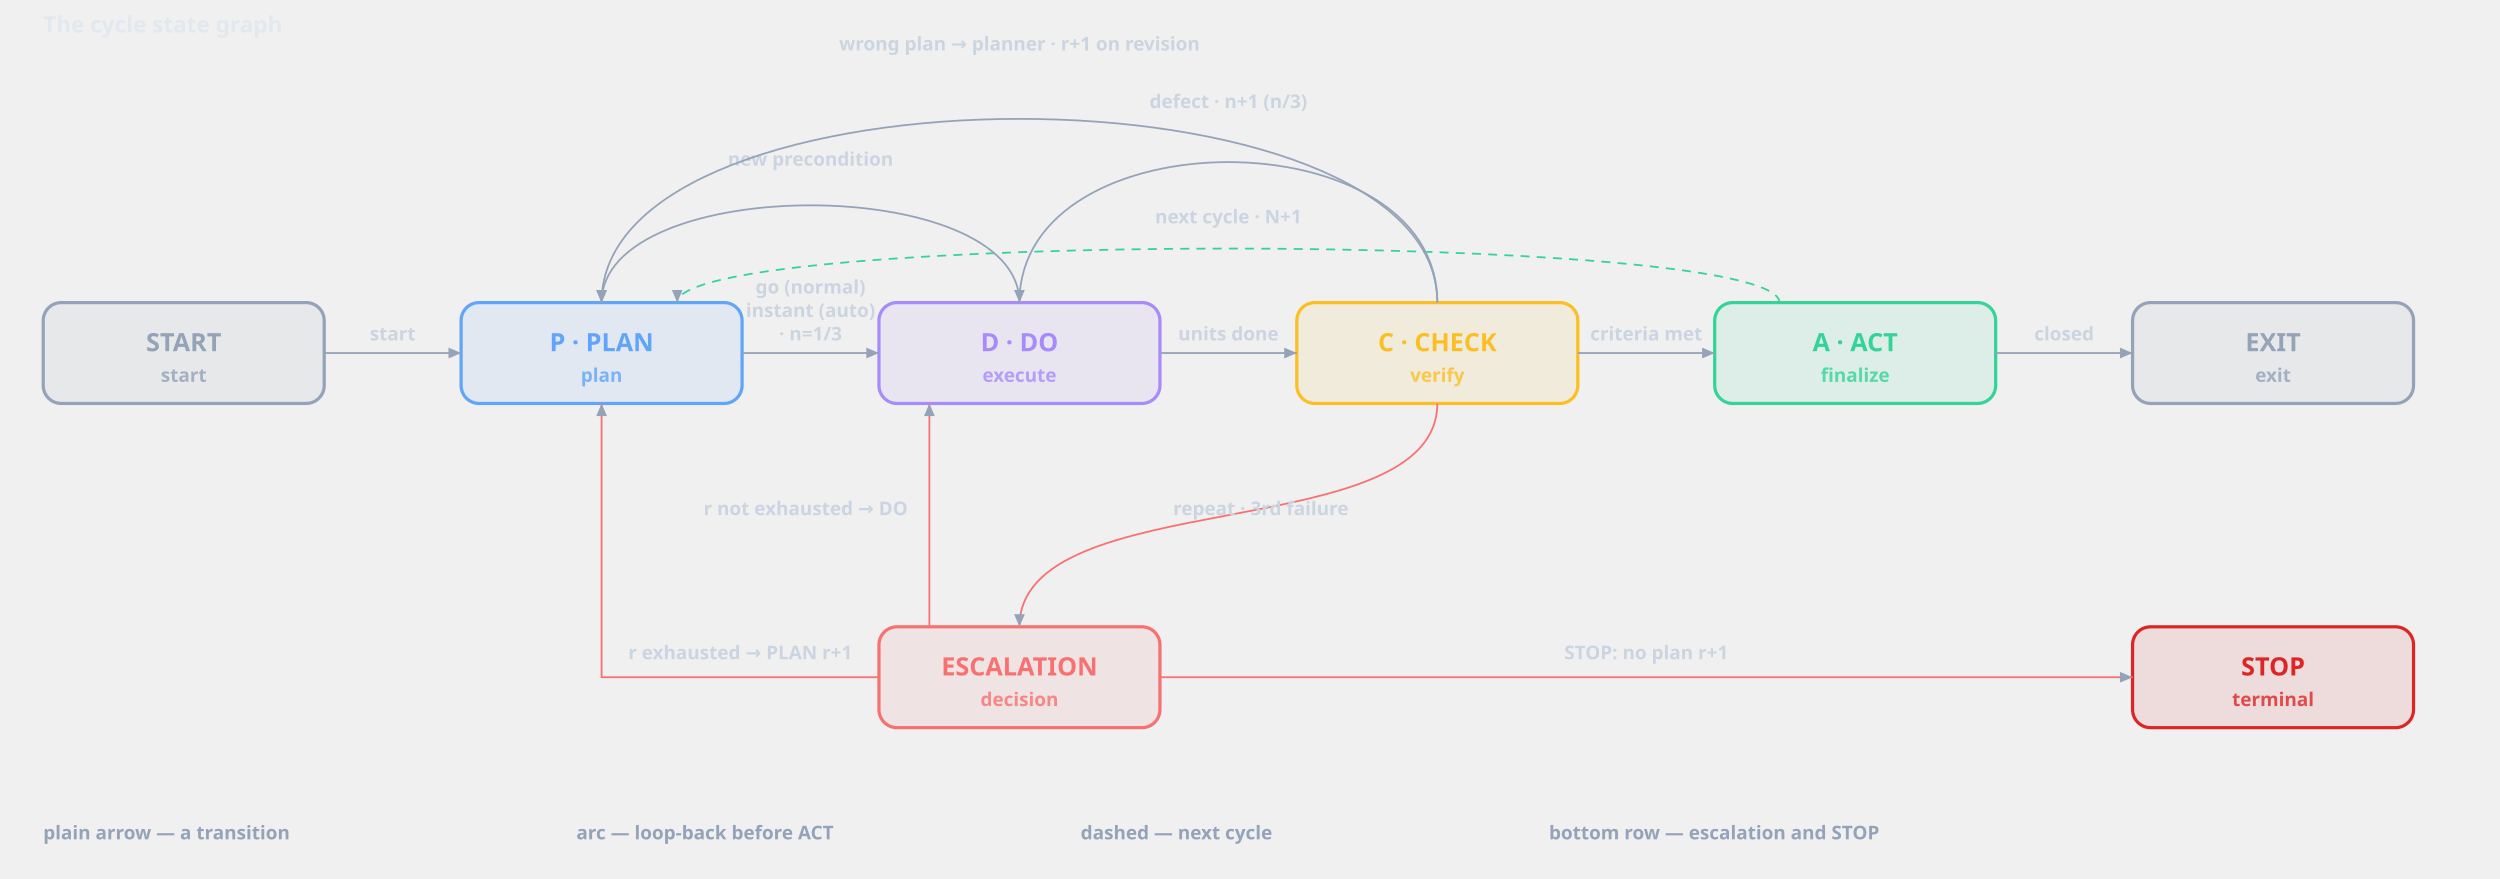
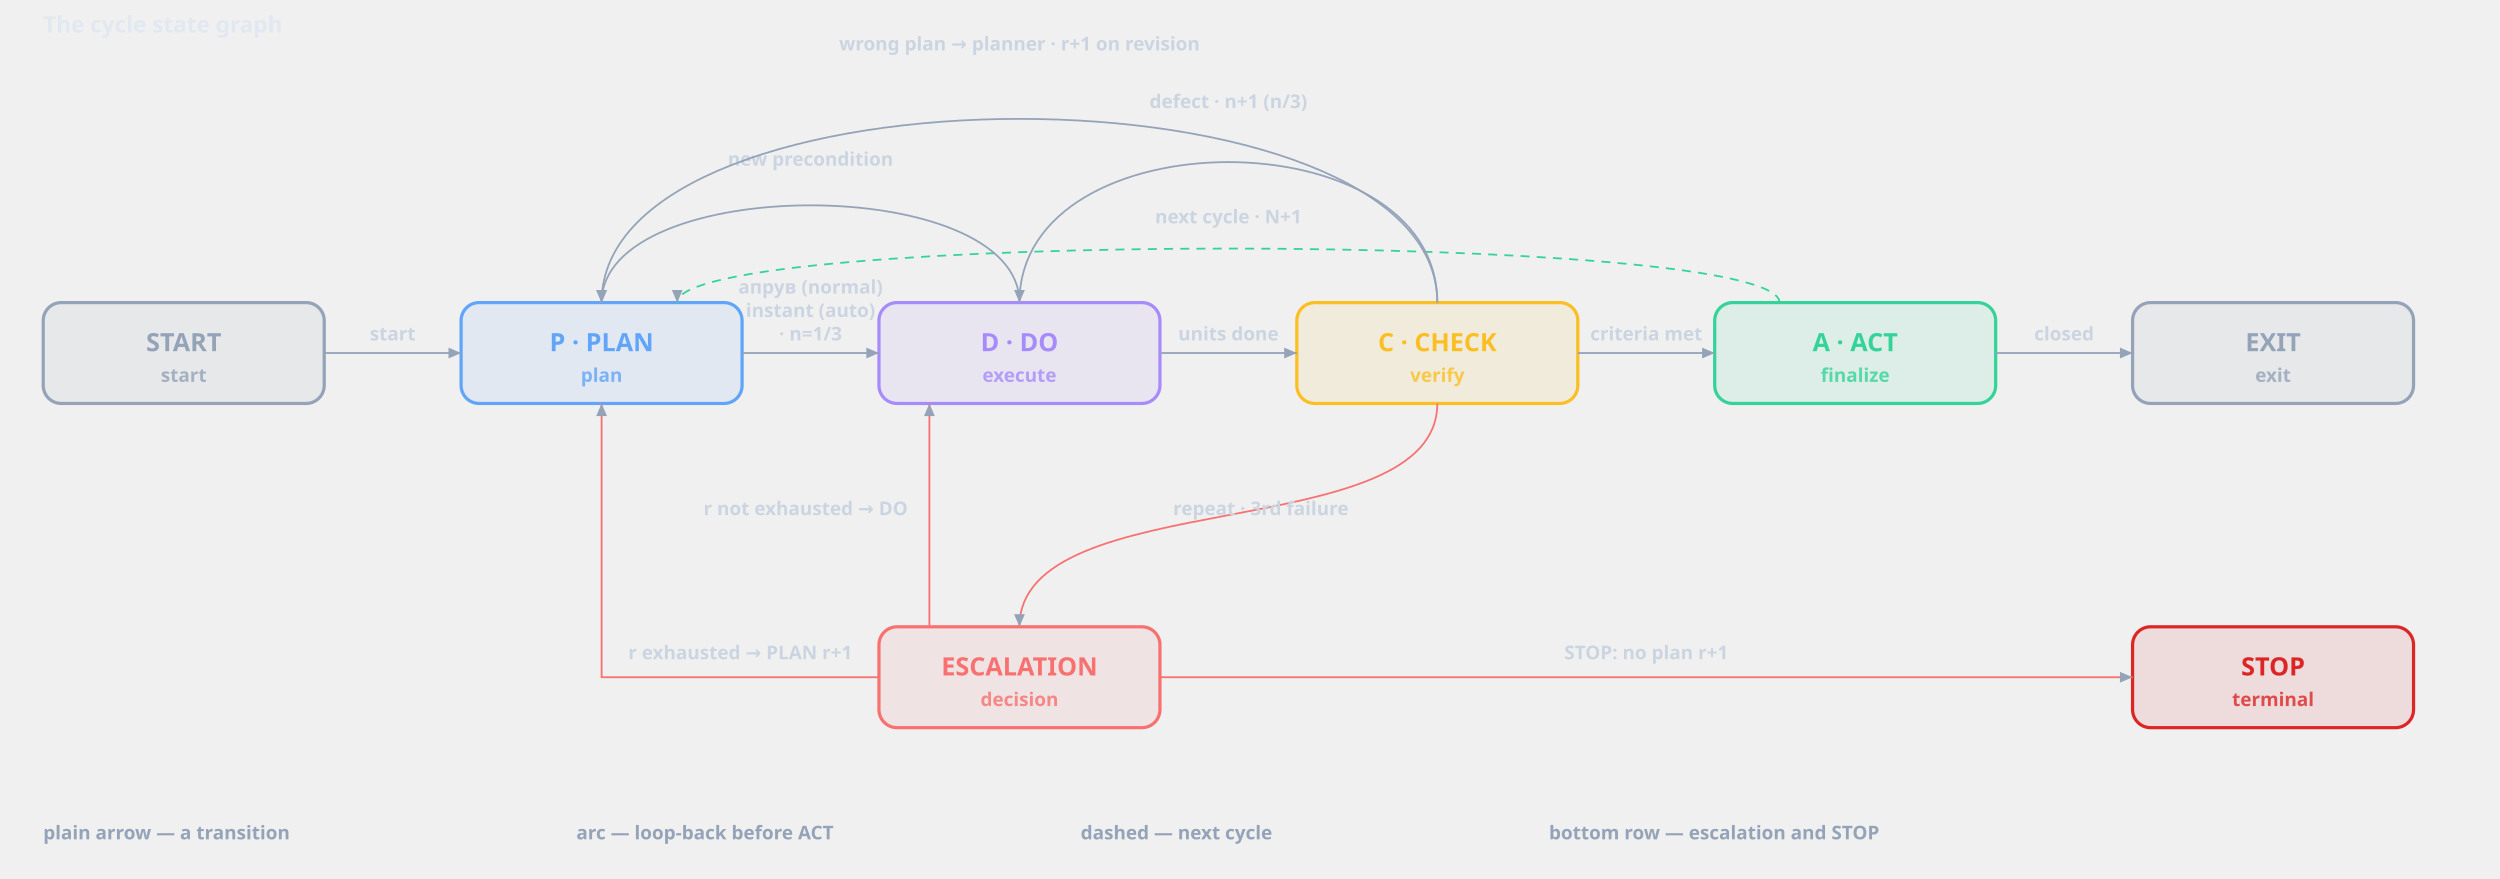
<svg xmlns="http://www.w3.org/2000/svg" viewBox="0 824 1388 488" width="1388" height="488" font-family="Segoe UI, system-ui, sans-serif" role="img">
  <defs>
    <marker id="arrow" markerWidth="9" markerHeight="9" refX="7" refY="3" orient="auto">
      <path d="M0,0 L7,3 L0,6 Z" fill="#94a3b8" />
    </marker>
  </defs>
  <style>
.t{font-size:13px;font-weight:600;fill:#e2e8f0}
.s{font-size:10.5px;fill:#94a3b8}
.h{font-size:12.5px;font-weight:700;fill:#ffffff}
.h2{font-size:12.5px;font-weight:700}
.h3{font-size:9px;font-weight:600}
.g{font-size:10.5px;font-weight:600}
.band{fill:#141d31}
.bt{fill:#ffffff;font-size:15px;font-weight:700}
.ol{fill:#e2e8f0;font-size:11.5px}
.lt{font-size:12.5px;font-weight:700;fill:#e2e8f0}
.ls{font-size:10.5px;fill:#94a3b8}
.lm{font-family:ui-monospace,Consolas,Menlo,monospace;font-size:12px;font-weight:700}
.bm{font-family:ui-monospace,Consolas,Menlo,monospace;font-size:10.5px;font-weight:700}
.st{font-size:14px;font-weight:700}
.ss{font-size:10.5px;font-weight:600}
</style>
  <text x="24" y="34" class="lt">The universal cycle contract</text>
  <rect x="24" y="54" width="1340" height="128" rx="10" class="band" />
  <text x="42" y="80" class="bt">pdca · orchestrator — per-phase inputs · normal: primary · autonomous: pdca-orchestrator (cheap tier only)</text>
  <text x="42" y="106" class="ol">← PLAN ← “start” · “replan from DO / CHECK” · “r+1 from ESCALATE” · “cycle N+1 from ACT”</text>
-   <text x="42" y="124" class="ol">← DO ← “go from PLAN” · “defect from CHECK” · “r not exhausted from ESCALATE”</text>
+   <text x="42" y="124" class="ol">← DO ← “approval from PLAN” · “defect from CHECK” · “r not exhausted from ESCALATE”</text>
  <text x="42" y="142" class="ol">← CHECK ← “units done from DO”</text>
  <text x="42" y="160" class="ol">← ESCALATE ← “ambiguity” · “repeat” · “3rd CHECK(r) failure” · “trade-off” · “risky result before ACT” · “low PLAN confidence after scout”</text>
  <text x="694.0" y="106" class="ol">← ACT ← “all criteria met from CHECK”</text>
  <text x="694.0" y="124" class="ol">← STOP ← “no doable PLAN r+1” · “unsolvable constraint” · “refused required approval”</text>
  <text x="694.0" y="142" class="ol">← EXIT ← “ACT closed”</text>
  <rect x="108.0" y="226" width="212" height="40" rx="8" fill="#2563eb" />
  <text x="214.0" y="251.0" class="h" fill="#ffffff" text-anchor="middle">P · PLAN</text>
  <polyline points="214.0,266 214.0,282" fill="none" stroke="#94a3b8" marker-end="url(#arrow)" />
  <rect x="108.0" y="282" width="212" height="50" rx="8" fill="#223046" stroke="#3b4a63" stroke-width="1" />
  <rect x="109.0" y="289" width="3" height="36" rx="1.5" fill="#0d9488" />
  <rect x="254.0" y="309" width="58" height="17" rx="6" fill="#0d9488" />
  <text x="283.0" y="321.0" class="bm" fill="#cbd5e1" text-anchor="middle">cheap</text>
  <text x="122.0" y="305" class="t">Gather</text>
  <text x="122.0" y="324" class="s">scout: facts · file:line</text>
  <rect x="108.0" y="344" width="212" height="50" rx="8" fill="#223046" stroke="#3b4a63" stroke-width="1" />
  <rect x="109.0" y="351" width="3" height="36" rx="1.5" fill="#4f46e5" />
  <rect x="254.0" y="371" width="58" height="17" rx="6" fill="#4f46e5" />
  <text x="283.0" y="383.0" class="bm" fill="#cbd5e1" text-anchor="middle">medium</text>
  <text x="122.0" y="367" class="t">Goal · result</text>
  <text x="122.0" y="386" class="s">what and why</text>
  <rect x="108.0" y="406" width="212" height="50" rx="8" fill="#223046" stroke="#3b4a63" stroke-width="1" />
  <rect x="109.0" y="413" width="3" height="36" rx="1.5" fill="#4f46e5" />
  <rect x="254.0" y="433" width="58" height="17" rx="6" fill="#4f46e5" />
  <text x="283.0" y="445.0" class="bm" fill="#cbd5e1" text-anchor="middle">medium</text>
  <text x="122.0" y="429" class="t">Constraints · assumptions</text>
  <text x="122.0" y="448" class="s">task boundaries</text>
  <rect x="108.0" y="468" width="212" height="50" rx="8" fill="#223046" stroke="#3b4a63" stroke-width="1" />
  <rect x="109.0" y="475" width="3" height="36" rx="1.5" fill="#4f46e5" />
  <rect x="254.0" y="495" width="58" height="17" rx="6" fill="#4f46e5" />
  <text x="283.0" y="507.0" class="bm" fill="#cbd5e1" text-anchor="middle">medium</text>
  <text x="122.0" y="491" class="t">Acceptance criteria</text>
  <text x="122.0" y="510" class="s">each + a check</text>
  <rect x="108.0" y="530" width="212" height="50" rx="8" fill="#223046" stroke="#3b4a63" stroke-width="1" />
  <rect x="109.0" y="537" width="3" height="36" rx="1.5" fill="#4f46e5" />
  <rect x="254.0" y="557" width="58" height="17" rx="6" fill="#4f46e5" />
  <text x="283.0" y="569.0" class="bm" fill="#cbd5e1" text-anchor="middle">medium</text>
  <text x="122.0" y="553" class="t">Decomposition</text>
  <text x="122.0" y="572" class="s">units · dependencies</text>
  <rect x="108.0" y="592" width="212" height="50" rx="8" fill="#223046" stroke="#3b4a63" stroke-width="1" />
  <rect x="109.0" y="599" width="3" height="36" rx="1.5" fill="#4f46e5" />
  <rect x="254.0" y="619" width="58" height="17" rx="6" fill="#4f46e5" />
  <text x="283.0" y="631.0" class="bm" fill="#cbd5e1" text-anchor="middle">medium</text>
  <text x="122.0" y="615" class="t">Means · access</text>
  <text x="122.0" y="634" class="s">with what, where</text>
  <rect x="108.0" y="654" width="212" height="50" rx="8" fill="#223046" stroke="#3b4a63" stroke-width="1" />
  <rect x="109.0" y="661" width="3" height="36" rx="1.5" fill="#4f46e5" />
  <rect x="254.0" y="681" width="58" height="17" rx="6" fill="#4f46e5" />
  <text x="283.0" y="693.0" class="bm" fill="#cbd5e1" text-anchor="middle">medium</text>
  <text x="122.0" y="677" class="t">Risks · stop rules</text>
  <text x="122.0" y="696" class="s">when to stop</text>
  <polyline points="214.0,332 214.0,344" fill="none" stroke="#64748b" marker-end="url(#arrow)" />
  <polyline points="214.0,394 214.0,406" fill="none" stroke="#64748b" marker-end="url(#arrow)" />
  <polyline points="214.0,456 214.0,468" fill="none" stroke="#64748b" marker-end="url(#arrow)" />
  <polyline points="214.0,518 214.0,530" fill="none" stroke="#64748b" marker-end="url(#arrow)" />
  <polyline points="214.0,580 214.0,592" fill="none" stroke="#64748b" marker-end="url(#arrow)" />
  <polyline points="214.0,642 214.0,654" fill="none" stroke="#64748b" marker-end="url(#arrow)" />
  <rect x="102.0" y="274" width="224" height="438" rx="12" fill="none" stroke="#2563eb" stroke-opacity="0.6" stroke-width="1.6" />
  <rect x="348.0" y="226" width="212" height="40" rx="8" fill="#7c3aed" />
  <text x="454.0" y="251.0" class="h" fill="#ffffff" text-anchor="middle">D · DO</text>
  <polyline points="454.0,266 454.0,282" fill="none" stroke="#94a3b8" marker-end="url(#arrow)" />
  <rect x="348.0" y="282" width="212" height="50" rx="8" fill="#223046" stroke="#3b4a63" stroke-width="1" />
  <rect x="349.0" y="289" width="3" height="36" rx="1.5" fill="#0d9488" />
  <rect x="494.0" y="309" width="58" height="17" rx="6" fill="#0d9488" />
  <text x="523.0" y="321.0" class="bm" fill="#cbd5e1" text-anchor="middle">cheap</text>
  <text x="362.0" y="305" class="t">Execute units</text>
  <text x="362.0" y="324" class="s">per the accepted plan</text>
  <rect x="348.0" y="344" width="212" height="50" rx="8" fill="#223046" stroke="#3b4a63" stroke-width="1" />
  <rect x="349.0" y="351" width="3" height="36" rx="1.5" fill="#0d9488" />
  <rect x="494.0" y="371" width="58" height="17" rx="6" fill="#0d9488" />
  <text x="523.0" y="383.0" class="bm" fill="#cbd5e1" text-anchor="middle">cheap</text>
  <text x="362.0" y="367" class="t">Evidence</text>
  <text x="362.0" y="386" class="s">logs · artifacts</text>
  <rect x="348.0" y="406" width="212" height="50" rx="8" fill="#223046" stroke="#3b4a63" stroke-width="1" />
  <rect x="349.0" y="413" width="3" height="36" rx="1.5" fill="#0d9488" />
  <rect x="494.0" y="433" width="58" height="17" rx="6" fill="#0d9488" />
  <text x="523.0" y="445.0" class="bm" fill="#cbd5e1" text-anchor="middle">cheap</text>
  <text x="362.0" y="429" class="t">Blockers</text>
  <text x="362.0" y="448" class="s">recorded explicitly</text>
  <rect x="348.0" y="468" width="212" height="50" rx="8" fill="#223046" stroke="#3b4a63" stroke-width="1" />
  <rect x="349.0" y="475" width="3" height="36" rx="1.5" fill="#0d9488" />
  <rect x="494.0" y="495" width="58" height="17" rx="6" fill="#0d9488" />
  <text x="523.0" y="507.0" class="bm" fill="#cbd5e1" text-anchor="middle">cheap</text>
  <text x="362.0" y="491" class="t">Unfinished</text>
  <text x="362.0" y="510" class="s">stays open</text>
  <rect x="348.0" y="530" width="212" height="50" rx="8" fill="#223046" stroke="#3b4a63" stroke-width="1" />
  <rect x="349.0" y="537" width="3" height="36" rx="1.5" fill="#0d9488" />
  <rect x="494.0" y="557" width="58" height="17" rx="6" fill="#0d9488" />
  <text x="523.0" y="569.0" class="bm" fill="#cbd5e1" text-anchor="middle">cheap</text>
  <text x="362.0" y="553" class="t">Provisional report</text>
  <text x="362.0" y="572" class="s">no verdict · no STOP</text>
  <polyline points="454.0,332 454.0,344" fill="none" stroke="#64748b" marker-end="url(#arrow)" />
  <polyline points="454.0,394 454.0,406" fill="none" stroke="#64748b" marker-end="url(#arrow)" />
  <polyline points="454.0,456 454.0,468" fill="none" stroke="#64748b" marker-end="url(#arrow)" />
  <polyline points="454.0,518 454.0,530" fill="none" stroke="#64748b" marker-end="url(#arrow)" />
  <rect x="342.0" y="274" width="224" height="314" rx="12" fill="none" stroke="#7c3aed" stroke-opacity="0.6" stroke-width="1.6" />
  <rect x="588.0" y="226" width="212" height="40" rx="8" fill="#d97706" />
  <text x="694.0" y="251.0" class="h" fill="#ffffff" text-anchor="middle">C · CHECK</text>
  <polyline points="694.0,266 694.0,282" fill="none" stroke="#94a3b8" marker-end="url(#arrow)" />
  <rect x="588.0" y="282" width="212" height="50" rx="8" fill="#223046" stroke="#3b4a63" stroke-width="1" />
  <rect x="589.0" y="289" width="3" height="36" rx="1.5" fill="#4f46e5" />
  <rect x="734.0" y="309" width="58" height="17" rx="6" fill="#4f46e5" />
  <text x="763.0" y="321.0" class="bm" fill="#cbd5e1" text-anchor="middle">medium</text>
  <text x="602.0" y="305" class="t">Criteria</text>
  <text x="602.0" y="324" class="s">met | unmet | unverified</text>
  <rect x="588.0" y="344" width="212" height="50" rx="8" fill="#223046" stroke="#3b4a63" stroke-width="1" />
  <rect x="589.0" y="351" width="3" height="36" rx="1.5" fill="#4f46e5" />
  <rect x="734.0" y="371" width="58" height="17" rx="6" fill="#4f46e5" />
  <text x="763.0" y="383.0" class="bm" fill="#cbd5e1" text-anchor="middle">medium</text>
  <text x="602.0" y="367" class="t">Consistency</text>
  <text x="602.0" y="386" class="s">of the parts</text>
  <rect x="588.0" y="406" width="212" height="50" rx="8" fill="#223046" stroke="#3b4a63" stroke-width="1" />
  <rect x="589.0" y="413" width="3" height="36" rx="1.5" fill="#4f46e5" />
  <rect x="734.0" y="433" width="58" height="17" rx="6" fill="#4f46e5" />
  <text x="763.0" y="445.0" class="bm" fill="#cbd5e1" text-anchor="middle">medium</text>
  <text x="602.0" y="429" class="t">Findings</text>
  <text x="602.0" y="448" class="s">+ severity</text>
  <rect x="588.0" y="468" width="212" height="50" rx="8" fill="#223046" stroke="#3b4a63" stroke-width="1" />
  <rect x="589.0" y="475" width="3" height="36" rx="1.5" fill="#4f46e5" />
  <rect x="734.0" y="495" width="58" height="17" rx="6" fill="#4f46e5" />
  <text x="763.0" y="507.0" class="bm" fill="#cbd5e1" text-anchor="middle">medium</text>
  <text x="602.0" y="491" class="t">Routing</text>
  <text x="602.0" y="510" class="s">defect→DO · plan→PLAN</text>
  <polyline points="694.0,332 694.0,344" fill="none" stroke="#64748b" marker-end="url(#arrow)" />
  <polyline points="694.0,394 694.0,406" fill="none" stroke="#64748b" marker-end="url(#arrow)" />
  <polyline points="694.0,456 694.0,468" fill="none" stroke="#64748b" marker-end="url(#arrow)" />
  <rect x="582.0" y="274" width="224" height="252" rx="12" fill="none" stroke="#d97706" stroke-opacity="0.6" stroke-width="1.6" />
  <rect x="828.0" y="226" width="212" height="40" rx="8" fill="#b91c1c" fill-opacity="0.10" stroke="#b91c1c" stroke-width="1.5" stroke-dasharray="5,4" />
  <text x="934.0" y="244.0" class="h2" fill="#b91c1c" text-anchor="middle">E · ESCALATE</text>
  <text x="934.0" y="259.0" class="h3" fill="#b91c1c" opacity="0.85" text-anchor="middle">a transition, not a phase</text>
  <polyline points="934.0,266 934.0,282" fill="none" stroke="#94a3b8" marker-end="url(#arrow)" />
  <rect x="828.0" y="282" width="212" height="50" rx="8" fill="#223046" stroke="#3b4a63" stroke-width="1" />
  <rect x="829.0" y="289" width="3" height="36" rx="1.5" fill="#0d9488" />
  <rect x="974.0" y="309" width="58" height="17" rx="6" fill="#0d9488" />
  <text x="1003.0" y="321.0" class="bm" fill="#cbd5e1" text-anchor="middle">cheap</text>
  <text x="842.0" y="305" class="t">Scout</text>
  <text x="842.0" y="324" class="s">scout: facts · file:line</text>
  <rect x="828.0" y="344" width="212" height="50" rx="8" fill="#223046" stroke="#3b4a63" stroke-width="1" />
  <rect x="829.0" y="351" width="3" height="36" rx="1.5" fill="#ea580c" />
  <rect x="974.0" y="371" width="58" height="17" rx="6" fill="#ea580c" />
  <text x="1003.0" y="383.0" class="bm" fill="#cbd5e1" text-anchor="middle">strong</text>
  <text x="842.0" y="367" class="t">Triggers</text>
  <text x="842.0" y="386" class="s">ambiguity · repeat</text>
  <rect x="828.0" y="406" width="212" height="50" rx="8" fill="#223046" stroke="#3b4a63" stroke-width="1" />
  <rect x="829.0" y="413" width="3" height="36" rx="1.5" fill="#ea580c" />
  <rect x="974.0" y="433" width="58" height="17" rx="6" fill="#ea580c" />
  <text x="1003.0" y="445.0" class="bm" fill="#cbd5e1" text-anchor="middle">strong</text>
  <text x="842.0" y="429" class="t">3rd failure</text>
  <text x="842.0" y="448" class="s">CHECK(r) exhausted</text>
  <rect x="828.0" y="468" width="212" height="50" rx="8" fill="#223046" stroke="#3b4a63" stroke-width="1" />
  <rect x="829.0" y="475" width="3" height="36" rx="1.5" fill="#ea580c" />
  <rect x="974.0" y="495" width="58" height="17" rx="6" fill="#ea580c" />
  <text x="1003.0" y="507.0" class="bm" fill="#cbd5e1" text-anchor="middle">strong</text>
  <text x="842.0" y="491" class="t">Irreversible trade-off</text>
  <text x="842.0" y="510" class="s">cost of the call</text>
  <rect x="828.0" y="530" width="212" height="50" rx="8" fill="#223046" stroke="#3b4a63" stroke-width="1" />
  <rect x="829.0" y="537" width="3" height="36" rx="1.5" fill="#ea580c" />
  <rect x="974.0" y="557" width="58" height="17" rx="6" fill="#ea580c" />
  <text x="1003.0" y="569.0" class="bm" fill="#cbd5e1" text-anchor="middle">strong</text>
  <text x="842.0" y="553" class="t">Decision → routing</text>
  <text x="842.0" y="572" class="s">planner or STOP</text>
  <polyline points="934.0,332 934.0,344" fill="none" stroke="#64748b" marker-end="url(#arrow)" />
  <polyline points="934.0,394 934.0,406" fill="none" stroke="#64748b" marker-end="url(#arrow)" />
  <polyline points="934.0,456 934.0,468" fill="none" stroke="#64748b" marker-end="url(#arrow)" />
  <polyline points="934.0,518 934.0,530" fill="none" stroke="#64748b" marker-end="url(#arrow)" />
  <rect x="822.0" y="274" width="224" height="314" rx="12" fill="none" stroke="#b91c1c" stroke-opacity="0.6" stroke-width="1.6" stroke-dasharray="5,4" />
  <rect x="1068.0" y="226" width="212" height="40" rx="8" fill="#059669" />
  <text x="1174.0" y="251.0" class="h" fill="#ffffff" text-anchor="middle">A · ACT</text>
  <polyline points="1174.0,266 1174.0,282" fill="none" stroke="#94a3b8" marker-end="url(#arrow)" />
  <rect x="1068.0" y="282" width="212" height="50" rx="8" fill="#223046" stroke="#3b4a63" stroke-width="1" />
  <rect x="1069.0" y="289" width="3" height="36" rx="1.5" fill="#0d9488" />
  <rect x="1214.0" y="309" width="58" height="17" rx="6" fill="#0d9488" />
  <text x="1243.0" y="321.0" class="bm" fill="#cbd5e1" text-anchor="middle">cheap</text>
  <text x="1082.0" y="305" class="t">Finalization</text>
  <text x="1082.0" y="324" class="s">of the accepted result</text>
  <rect x="1068.0" y="344" width="212" height="50" rx="8" fill="#223046" stroke="#3b4a63" stroke-width="1" />
  <rect x="1069.0" y="351" width="3" height="36" rx="1.5" fill="#0d9488" />
  <rect x="1214.0" y="371" width="58" height="17" rx="6" fill="#0d9488" />
  <text x="1243.0" y="383.0" class="bm" fill="#cbd5e1" text-anchor="middle">cheap</text>
  <text x="1082.0" y="367" class="t">Limitations</text>
  <text x="1082.0" y="386" class="s">finalization bounds</text>
  <rect x="1068.0" y="406" width="212" height="50" rx="8" fill="#223046" stroke="#3b4a63" stroke-width="1" />
  <rect x="1069.0" y="413" width="3" height="36" rx="1.5" fill="#0d9488" />
  <rect x="1214.0" y="433" width="58" height="17" rx="6" fill="#0d9488" />
  <text x="1243.0" y="445.0" class="bm" fill="#cbd5e1" text-anchor="middle">cheap</text>
  <text x="1082.0" y="429" class="t">Status file</text>
  <text x="1082.0" y="448" class="s">source of truth</text>
  <rect x="1068.0" y="468" width="212" height="50" rx="8" fill="#223046" stroke="#3b4a63" stroke-width="1" />
  <rect x="1069.0" y="475" width="3" height="36" rx="1.5" fill="#0d9488" />
  <rect x="1214.0" y="495" width="58" height="17" rx="6" fill="#0d9488" />
  <text x="1243.0" y="507.0" class="bm" fill="#cbd5e1" text-anchor="middle">cheap</text>
  <text x="1082.0" y="491" class="t">Handoff</text>
  <text x="1082.0" y="510" class="s">→ EXIT</text>
  <polyline points="1174.0,332 1174.0,344" fill="none" stroke="#64748b" marker-end="url(#arrow)" />
  <polyline points="1174.0,394 1174.0,406" fill="none" stroke="#64748b" marker-end="url(#arrow)" />
  <polyline points="1174.0,456 1174.0,468" fill="none" stroke="#64748b" marker-end="url(#arrow)" />
  <rect x="1062.0" y="274" width="224" height="252" rx="12" fill="none" stroke="#059669" stroke-opacity="0.6" stroke-width="1.6" />
  <polyline points="198.0,182 198.0,226" fill="none" stroke="#94a3b8" data-edge-id="dispatch_p" marker-end="url(#arrow)" />
  <text x="190.0" y="200.5" class="g" fill="#94a3b8" text-anchor="end">facts gathered</text>
  <text x="190.0" y="213.5" class="g" fill="#94a3b8" text-anchor="end">replan from CHECK</text>
  <polyline points="230.0,226 230.0,182" fill="none" stroke="#94a3b8" data-edge-id="return_p" marker-end="url(#arrow)" />
  <polyline points="438.0,182 438.0,226" fill="none" stroke="#94a3b8" data-edge-id="dispatch_d" marker-end="url(#arrow)" />
-   <text x="430.0" y="200.5" class="g" fill="#94a3b8" text-anchor="end">plan accepted · go</text>
+   <text x="430.0" y="200.5" class="g" fill="#94a3b8" text-anchor="end">plan accepted · approval</text>
  <text x="430.0" y="213.5" class="g" fill="#94a3b8" text-anchor="end">defect fix · r active</text>
  <polyline points="470.0,226 470.0,182" fill="none" stroke="#94a3b8" data-edge-id="return_d" marker-end="url(#arrow)" />
  <polyline points="678.0,182 678.0,226" fill="none" stroke="#94a3b8" data-edge-id="dispatch_c" marker-end="url(#arrow)" />
  <text x="670.0" y="207.0" class="g" fill="#94a3b8" text-anchor="end">all active units done</text>
  <polyline points="710.0,226 710.0,182" fill="none" stroke="#94a3b8" data-edge-id="return_c" marker-end="url(#arrow)" />
  <polyline points="918.0,182 918.0,226" fill="none" stroke="#94a3b8" data-edge-id="dispatch_e" marker-end="url(#arrow)" />
  <text x="910.0" y="200.5" class="g" fill="#94a3b8" text-anchor="end">ambiguity</text>
  <text x="910.0" y="213.5" class="g" fill="#94a3b8" text-anchor="end">repeat · 3rd failure</text>
  <polyline points="950.0,226 950.0,182" fill="none" stroke="#94a3b8" data-edge-id="return_e" marker-end="url(#arrow)" />
  <polyline points="1158.0,182 1158.0,226" fill="none" stroke="#94a3b8" data-edge-id="dispatch_a" marker-end="url(#arrow)" />
  <text x="1150.0" y="207.0" class="g" fill="#94a3b8" text-anchor="end">all criteria met</text>
  <polyline points="1190.0,226 1190.0,182" fill="none" stroke="#94a3b8" data-edge-id="return_a" marker-end="url(#arrow)" />
  <rect x="24.0" y="774" width="15" height="15" rx="4" fill="#0d9488" />
  <text x="46.0" y="786" class="lt">cheap tier</text>
  <rect x="46.0" y="794" width="53.0" height="21" rx="7" fill="#0d9488" />
  <text x="72.5" y="809" class="lm" fill="#ffffff" text-anchor="middle">cheap</text>
  <text x="109.0" y="809" class="ls">pdca-executor · pdca-orchestrator · scout</text>
  <rect x="470.667" y="774" width="15" height="15" rx="4" fill="#4f46e5" />
  <text x="492.667" y="786" class="lt">medium tier</text>
  <rect x="492.667" y="794" width="60.4" height="21" rx="7" fill="#4f46e5" />
  <text x="522.867" y="809" class="lm" fill="#ffffff" text-anchor="middle">medium</text>
  <text x="563.067" y="809" class="ls">pdca-planner · pdca-check</text>
  <rect x="917.333" y="774" width="15" height="15" rx="4" fill="#ea580c" />
  <text x="939.333" y="786" class="lt">strong tier</text>
  <rect x="939.333" y="794" width="60.4" height="21" rx="7" fill="#ea580c" />
  <text x="969.533" y="809" class="lm" fill="#ffffff" text-anchor="middle">strong</text>
  <text x="1009.733" y="809" class="ls">pdca-escalate</text>
  <text x="24" y="842" class="lt">The cycle state graph</text>
  <rect x="24" y="992" width="156" height="56" rx="10" fill="#94a3b8" fill-opacity="0.10" stroke="#94a3b8" stroke-width="1.8" data-node-id="START" />
  <text x="102.0" y="1019.0" class="st" fill="#94a3b8" text-anchor="middle">START</text>
  <text x="102.0" y="1036.0" class="ss" fill="#94a3b8" text-anchor="middle" opacity="0.8">start</text>
  <rect x="256" y="992" width="156" height="56" rx="10" fill="#60a5fa" fill-opacity="0.10" stroke="#60a5fa" stroke-width="1.8" data-node-id="PLAN" />
  <text x="334.0" y="1019.0" class="st" fill="#60a5fa" text-anchor="middle">P · PLAN</text>
  <text x="334.0" y="1036.0" class="ss" fill="#60a5fa" text-anchor="middle" opacity="0.8">plan</text>
  <rect x="488" y="992" width="156" height="56" rx="10" fill="#a78bfa" fill-opacity="0.10" stroke="#a78bfa" stroke-width="1.8" data-node-id="DO" />
  <text x="566.0" y="1019.0" class="st" fill="#a78bfa" text-anchor="middle">D · DO</text>
  <text x="566.0" y="1036.0" class="ss" fill="#a78bfa" text-anchor="middle" opacity="0.8">execute</text>
  <rect x="720" y="992" width="156" height="56" rx="10" fill="#fbbf24" fill-opacity="0.10" stroke="#fbbf24" stroke-width="1.8" data-node-id="CHECK" />
  <text x="798.0" y="1019.0" class="st" fill="#fbbf24" text-anchor="middle">C · CHECK</text>
  <text x="798.0" y="1036.0" class="ss" fill="#fbbf24" text-anchor="middle" opacity="0.8">verify</text>
  <rect x="952" y="992" width="156" height="56" rx="10" fill="#34d399" fill-opacity="0.10" stroke="#34d399" stroke-width="1.8" data-node-id="ACT" />
  <text x="1030.0" y="1019.0" class="st" fill="#34d399" text-anchor="middle">A · ACT</text>
  <text x="1030.0" y="1036.0" class="ss" fill="#34d399" text-anchor="middle" opacity="0.8">finalize</text>
  <rect x="1184" y="992" width="156" height="56" rx="10" fill="#94a3b8" fill-opacity="0.10" stroke="#94a3b8" stroke-width="1.8" data-node-id="EXIT" />
  <text x="1262.0" y="1019.0" class="st" fill="#94a3b8" text-anchor="middle">EXIT</text>
  <text x="1262.0" y="1036.0" class="ss" fill="#94a3b8" text-anchor="middle" opacity="0.8">exit</text>
  <polyline points="180,1020.0 256,1020.0" fill="none" stroke="#94a3b8" data-edge-id="start_plan" marker-end="url(#arrow)" />
  <text x="218.0" y="1013.0" class="g" fill="#cbd5e1" text-anchor="middle">start</text>
  <polyline points="412,1020.0 488,1020.0" fill="none" stroke="#94a3b8" data-edge-id="plan_do" marker-end="url(#arrow)" />
-   <text x="450.0" y="987.0" class="g" fill="#cbd5e1" text-anchor="middle">go (normal)</text>
+   <text x="450.0" y="987.0" class="g" fill="#cbd5e1" text-anchor="middle">апрув (normal)</text>
  <text x="450.0" y="1000.0" class="g" fill="#cbd5e1" text-anchor="middle">instant (auto)</text>
  <text x="450.0" y="1013.0" class="g" fill="#cbd5e1" text-anchor="middle">· n=1/3</text>
  <polyline points="644,1020.0 720,1020.0" fill="none" stroke="#94a3b8" data-edge-id="do_check" marker-end="url(#arrow)" />
  <text x="682.0" y="1013.0" class="g" fill="#cbd5e1" text-anchor="middle">units done</text>
  <polyline points="876,1020.0 952,1020.0" fill="none" stroke="#94a3b8" data-edge-id="check_act" marker-end="url(#arrow)" />
  <text x="914.0" y="1013.0" class="g" fill="#cbd5e1" text-anchor="middle">criteria met</text>
  <polyline points="1108,1020.0 1184,1020.0" fill="none" stroke="#94a3b8" data-edge-id="act_exit" marker-end="url(#arrow)" />
  <text x="1146.0" y="1013.0" class="g" fill="#cbd5e1" text-anchor="middle">closed</text>
  <path d="M988,992 C988,952 376,952 376,992" fill="none" stroke="#34d399" stroke-dasharray="5,4" data-edge-id="act_plan" marker-end="url(#arrow)" />
  <text x="682" y="948" class="g" fill="#cbd5e1" text-anchor="middle">next cycle · N+1</text>
  <path d="M566,992 C566,920 334,920 334,992" fill="none" stroke="#94a3b8" data-edge-id="do_plan_blocker" marker-end="url(#arrow)" />
  <text x="450" y="916" class="g" fill="#cbd5e1" text-anchor="middle">new precondition</text>
  <path d="M798,992 C798,888 566,888 566,992" fill="none" stroke="#94a3b8" data-edge-id="check_do_defect" marker-end="url(#arrow)" />
  <text x="682" y="884" class="g" fill="#cbd5e1" text-anchor="middle">defect · n+1 (n/3)</text>
  <path d="M798,992 C798,856 334,856 334,992" fill="none" stroke="#94a3b8" data-edge-id="check_plan_replan" marker-end="url(#arrow)" />
  <text x="566" y="852" class="g" fill="#cbd5e1" text-anchor="middle">wrong plan → planner · r+1 on revision</text>
  <rect x="488" y="1172" width="156" height="56" rx="10" fill="#f87171" fill-opacity="0.10" stroke="#f87171" stroke-width="1.8" data-node-id="ESCALATE" />
  <text x="566.0" y="1199.0" class="st" fill="#f87171" text-anchor="middle">ESCALATION</text>
  <text x="566.0" y="1216.0" class="ss" fill="#f87171" text-anchor="middle" opacity="0.8">decision</text>
  <rect x="1184" y="1172" width="156" height="56" rx="10" fill="#dc2626" fill-opacity="0.10" stroke="#dc2626" stroke-width="1.8" data-node-id="STOP" />
  <text x="1262.0" y="1199.0" class="st" fill="#dc2626" text-anchor="middle">STOP</text>
  <text x="1262.0" y="1216.0" class="ss" fill="#dc2626" text-anchor="middle" opacity="0.8">terminal</text>
  <path d="M798,1048 C798,1128 566,1092 566,1172" fill="none" stroke="#f87171" data-edge-id="check_escalate" marker-end="url(#arrow)" />
  <text x="700" y="1110.0" class="g" fill="#cbd5e1" text-anchor="middle">repeat · 3rd failure</text>
  <polyline points="516,1172 516,1048" fill="none" stroke="#f87171" data-edge-id="escalate_do" marker-end="url(#arrow)" />
  <text x="504" y="1110.0" class="g" fill="#cbd5e1" text-anchor="end">r not exhausted → DO</text>
  <polyline points="488,1200.0 334,1200.0 334,1048" fill="none" stroke="#f87171" data-edge-id="escalate_plan" marker-end="url(#arrow)" />
  <text x="411" y="1190.0" class="g" fill="#cbd5e1" text-anchor="middle">r exhausted → PLAN r+1</text>
  <polyline points="644,1200.0 1184,1200.0" fill="none" stroke="#f87171" data-edge-id="escalate_stop" marker-end="url(#arrow)" />
  <text x="914" y="1190.0" class="g" fill="#cbd5e1" text-anchor="middle">STOP: no plan r+1</text>
  <text x="24" y="1290" class="g" fill="#94a3b8" text-anchor="start">plain arrow — a transition</text>
  <text x="320" y="1290" class="g" fill="#94a3b8" text-anchor="start">arc — loop-back before ACT</text>
  <text x="600" y="1290" class="g" fill="#94a3b8" text-anchor="start">dashed — next cycle</text>
  <text x="860" y="1290" class="g" fill="#94a3b8" text-anchor="start">bottom row — escalation and STOP</text>
</svg>
